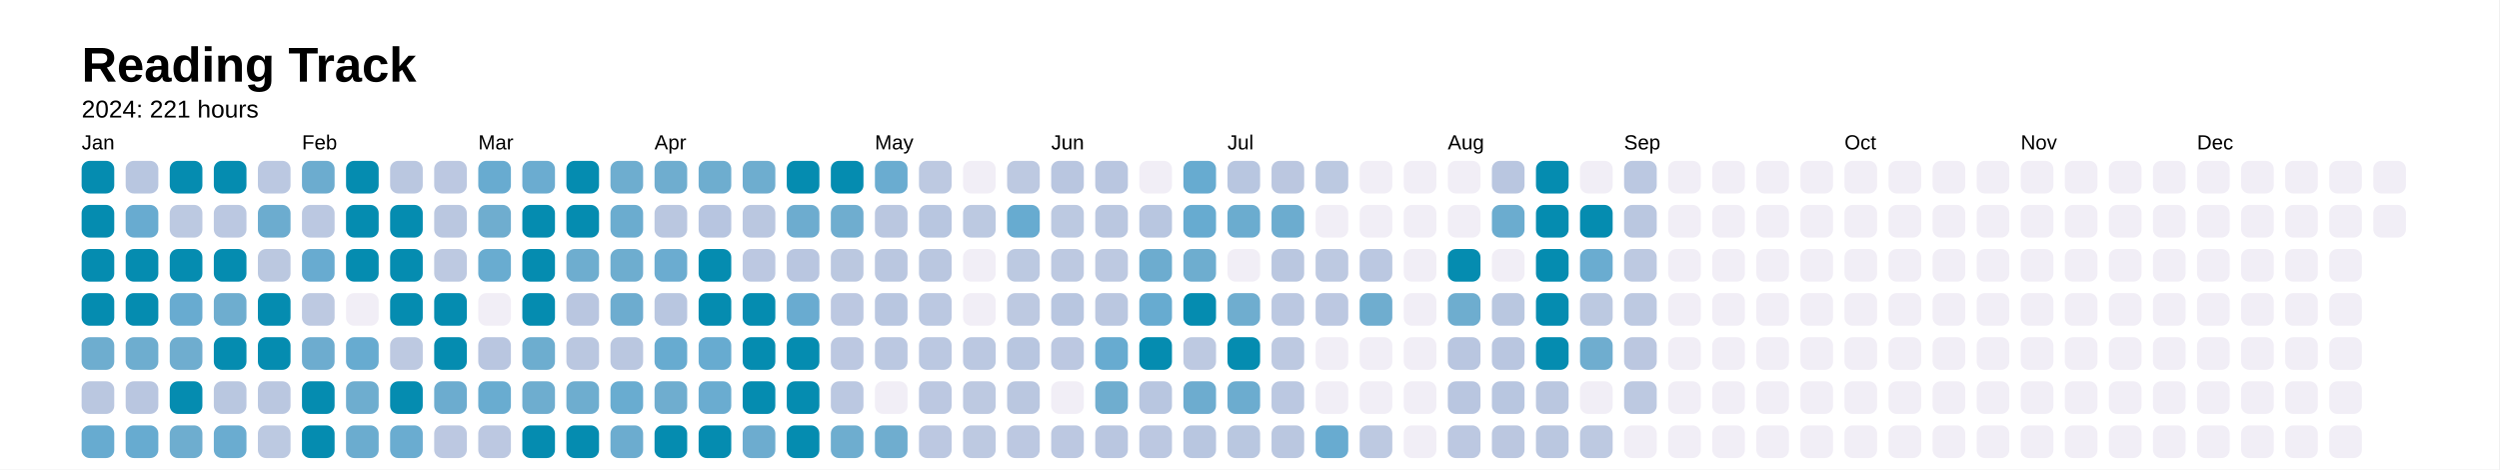
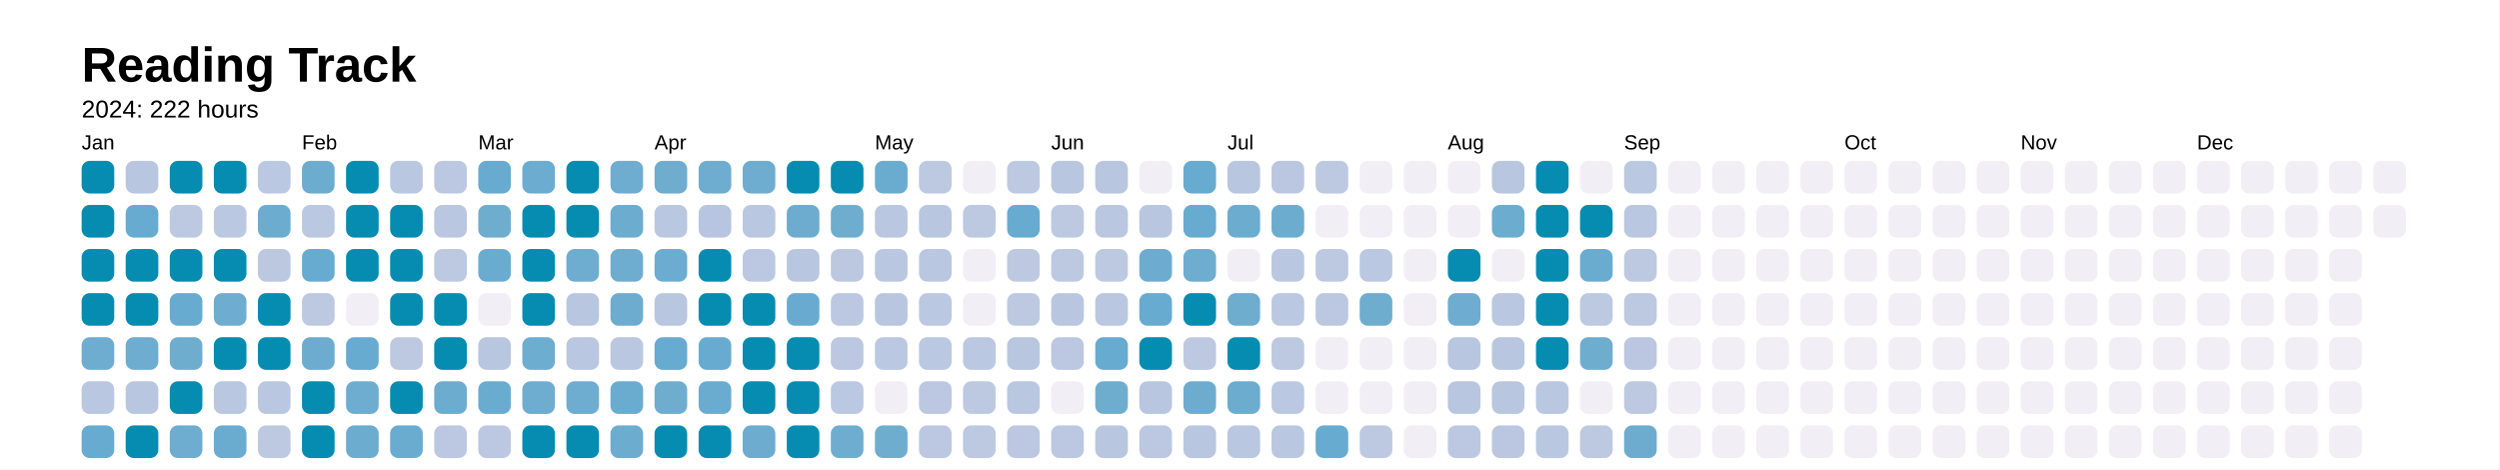
<svg xmlns="http://www.w3.org/2000/svg" baseProfile="full" height="57.5mm" version="1.1" viewBox="0,0,306.2,57.5" width="306.2mm">
  <defs />
  <rect fill="#FFFFFF" height="57.5" width="306.2" x="0" y="0" />
  <text fill="#000000" style="font-size:6px; font-family:Arial; font-weight:bold;" x="10" y="10">Reading Track</text>
-   <text fill="#000000" style="font-size:3px; font-family:Arial;" x="10" y="14.4">2024: 221 hours</text>
+   <text fill="#000000" style="font-size:3px; font-family:Arial;" x="10" y="14.4">2024: 222 hours</text>
  <text fill="#000000" style="font-size:2.5px; font-family:Arial" x="10" y="18.3">Jan</text>
  <rect fill="#058cb0" height="4" rx="1" ry="1" width="4" x="10" y="19.7" />
  <rect fill="#058cb0" height="4" rx="1" ry="1" width="4" x="10" y="25.1" />
  <rect fill="#058cb0" height="4" rx="1" ry="1" width="4" x="10" y="30.5" />
  <rect fill="#058cb0" height="4" rx="1" ry="1" width="4" x="10" y="35.9" />
  <rect fill="#6eadcf" height="4" rx="1" ry="1" width="4" x="10" y="41.3" />
  <rect fill="#bac7e0" height="4" rx="1" ry="1" width="4" x="10" y="46.7" />
  <rect fill="#67abd0" height="4" rx="1" ry="1" width="4" x="10" y="52.1" />
  <rect fill="#b8c6e0" height="4" rx="1" ry="1" width="4" x="15.4" y="19.7" />
  <rect fill="#68abd0" height="4" rx="1" ry="1" width="4" x="15.4" y="25.1" />
  <rect fill="#058cb0" height="4" rx="1" ry="1" width="4" x="15.4" y="30.5" />
  <rect fill="#058cb0" height="4" rx="1" ry="1" width="4" x="15.4" y="35.9" />
  <rect fill="#6eadcf" height="4" rx="1" ry="1" width="4" x="15.4" y="41.3" />
  <rect fill="#b9c6e0" height="4" rx="1" ry="1" width="4" x="15.4" y="46.7" />
-   <rect fill="#67abd0" height="4" rx="1" ry="1" width="4" x="15.4" y="52.1" />
+   <rect fill="#058cb0" height="4" rx="1" ry="1" width="4" x="15.4" y="52.1" />
  <rect fill="#058cb0" height="4" rx="1" ry="1" width="4" x="20.8" y="19.7" />
  <rect fill="#bcc9e1" height="4" rx="1" ry="1" width="4" x="20.8" y="25.1" />
  <rect fill="#058cb0" height="4" rx="1" ry="1" width="4" x="20.8" y="30.5" />
  <rect fill="#68abd0" height="4" rx="1" ry="1" width="4" x="20.8" y="35.9" />
  <rect fill="#6fadcf" height="4" rx="1" ry="1" width="4" x="20.8" y="41.3" />
  <rect fill="#058cb0" height="4" rx="1" ry="1" width="4" x="20.8" y="46.7" />
  <rect fill="#6eadcf" height="4" rx="1" ry="1" width="4" x="20.8" y="52.1" />
  <rect fill="#058cb0" height="4" rx="1" ry="1" width="4" x="26.2" y="19.7" />
  <rect fill="#bbc8e1" height="4" rx="1" ry="1" width="4" x="26.2" y="25.1" />
  <rect fill="#058cb0" height="4" rx="1" ry="1" width="4" x="26.2" y="30.5" />
  <rect fill="#6eadcf" height="4" rx="1" ry="1" width="4" x="26.2" y="35.9" />
  <rect fill="#058cb0" height="4" rx="1" ry="1" width="4" x="26.2" y="41.3" />
  <rect fill="#b9c7e0" height="4" rx="1" ry="1" width="4" x="26.2" y="46.7" />
  <rect fill="#6aacd0" height="4" rx="1" ry="1" width="4" x="26.2" y="52.1" />
  <rect fill="#bbc8e1" height="4" rx="1" ry="1" width="4" x="31.6" y="19.7" />
  <rect fill="#6caccf" height="4" rx="1" ry="1" width="4" x="31.6" y="25.1" />
  <rect fill="#bbc8e0" height="4" rx="1" ry="1" width="4" x="31.6" y="30.5" />
  <rect fill="#058cb0" height="4" rx="1" ry="1" width="4" x="31.6" y="35.9" />
  <rect fill="#058cb0" height="4" rx="1" ry="1" width="4" x="31.6" y="41.3" />
  <rect fill="#bac7e0" height="4" rx="1" ry="1" width="4" x="31.6" y="46.7" />
  <rect fill="#bcc9e1" height="4" rx="1" ry="1" width="4" x="31.6" y="52.1" />
  <text fill="#000000" style="font-size:2.5px; font-family:Arial" x="37.0" y="18.3">Feb</text>
  <rect fill="#6caccf" height="4" rx="1" ry="1" width="4" x="37.0" y="19.7" />
  <rect fill="#bbc8e1" height="4" rx="1" ry="1" width="4" x="37.0" y="25.1" />
  <rect fill="#68abd0" height="4" rx="1" ry="1" width="4" x="37.0" y="30.5" />
  <rect fill="#bdc9e1" height="4" rx="1" ry="1" width="4" x="37.0" y="35.9" />
  <rect fill="#6daccf" height="4" rx="1" ry="1" width="4" x="37.0" y="41.3" />
  <rect fill="#058cb0" height="4" rx="1" ry="1" width="4" x="37.0" y="46.7" />
  <rect fill="#058cb0" height="4" rx="1" ry="1" width="4" x="37.0" y="52.1" />
  <rect fill="#058cb0" height="4" rx="1" ry="1" width="4" x="42.4" y="19.7" />
  <rect fill="#058cb0" height="4" rx="1" ry="1" width="4" x="42.4" y="25.1" />
  <rect fill="#058cb0" height="4" rx="1" ry="1" width="4" x="42.4" y="30.5" />
  <rect fill="#f1eef6" height="4" rx="1" ry="1" width="4" x="42.4" y="35.9" />
  <rect fill="#67abd0" height="4" rx="1" ry="1" width="4" x="42.4" y="41.3" />
  <rect fill="#6eadcf" height="4" rx="1" ry="1" width="4" x="42.4" y="46.7" />
  <rect fill="#6baccf" height="4" rx="1" ry="1" width="4" x="42.4" y="52.1" />
  <rect fill="#bac7e0" height="4" rx="1" ry="1" width="4" x="47.8" y="19.7" />
  <rect fill="#058cb0" height="4" rx="1" ry="1" width="4" x="47.8" y="25.1" />
  <rect fill="#058cb0" height="4" rx="1" ry="1" width="4" x="47.8" y="30.5" />
  <rect fill="#058cb0" height="4" rx="1" ry="1" width="4" x="47.8" y="35.9" />
  <rect fill="#bdc9e1" height="4" rx="1" ry="1" width="4" x="47.8" y="41.3" />
  <rect fill="#058cb0" height="4" rx="1" ry="1" width="4" x="47.8" y="46.7" />
  <rect fill="#6aacd0" height="4" rx="1" ry="1" width="4" x="47.8" y="52.1" />
  <rect fill="#bcc8e1" height="4" rx="1" ry="1" width="4" x="53.2" y="19.7" />
  <rect fill="#bac7e0" height="4" rx="1" ry="1" width="4" x="53.2" y="25.1" />
  <rect fill="#bdc9e1" height="4" rx="1" ry="1" width="4" x="53.2" y="30.5" />
  <rect fill="#058cb0" height="4" rx="1" ry="1" width="4" x="53.2" y="35.9" />
  <rect fill="#058cb0" height="4" rx="1" ry="1" width="4" x="53.2" y="41.3" />
  <rect fill="#6caccf" height="4" rx="1" ry="1" width="4" x="53.2" y="46.7" />
  <rect fill="#bcc8e1" height="4" rx="1" ry="1" width="4" x="53.2" y="52.1" />
  <text fill="#000000" style="font-size:2.5px; font-family:Arial" x="58.6" y="18.3">Mar</text>
  <rect fill="#68abd0" height="4" rx="1" ry="1" width="4" x="58.6" y="19.7" />
  <rect fill="#6fadcf" height="4" rx="1" ry="1" width="4" x="58.6" y="25.1" />
  <rect fill="#69acd0" height="4" rx="1" ry="1" width="4" x="58.6" y="30.5" />
  <rect fill="#f1eef6" height="4" rx="1" ry="1" width="4" x="58.6" y="35.9" />
  <rect fill="#b9c6e0" height="4" rx="1" ry="1" width="4" x="58.6" y="41.3" />
  <rect fill="#69acd0" height="4" rx="1" ry="1" width="4" x="58.6" y="46.7" />
  <rect fill="#bcc8e1" height="4" rx="1" ry="1" width="4" x="58.6" y="52.1" />
  <rect fill="#6bacd0" height="4" rx="1" ry="1" width="4" x="64" y="19.7" />
  <rect fill="#058cb0" height="4" rx="1" ry="1" width="4" x="64" y="25.1" />
  <rect fill="#058cb0" height="4" rx="1" ry="1" width="4" x="64" y="30.5" />
  <rect fill="#058cb0" height="4" rx="1" ry="1" width="4" x="64" y="35.9" />
  <rect fill="#6dadcf" height="4" rx="1" ry="1" width="4" x="64" y="41.3" />
  <rect fill="#6eadcf" height="4" rx="1" ry="1" width="4" x="64" y="46.7" />
  <rect fill="#058cb0" height="4" rx="1" ry="1" width="4" x="64" y="52.1" />
  <rect fill="#058cb0" height="4" rx="1" ry="1" width="4" x="69.4" y="19.7" />
  <rect fill="#058cb0" height="4" rx="1" ry="1" width="4" x="69.4" y="25.1" />
  <rect fill="#6eadcf" height="4" rx="1" ry="1" width="4" x="69.4" y="30.5" />
  <rect fill="#b9c6e0" height="4" rx="1" ry="1" width="4" x="69.4" y="35.9" />
  <rect fill="#bac7e0" height="4" rx="1" ry="1" width="4" x="69.4" y="41.3" />
  <rect fill="#6eadcf" height="4" rx="1" ry="1" width="4" x="69.4" y="46.7" />
  <rect fill="#058cb0" height="4" rx="1" ry="1" width="4" x="69.4" y="52.1" />
  <rect fill="#6eadcf" height="4" rx="1" ry="1" width="4" x="74.8" y="19.7" />
  <rect fill="#6baccf" height="4" rx="1" ry="1" width="4" x="74.8" y="25.1" />
  <rect fill="#6eadcf" height="4" rx="1" ry="1" width="4" x="74.8" y="30.5" />
  <rect fill="#6daccf" height="4" rx="1" ry="1" width="4" x="74.8" y="35.9" />
  <rect fill="#bac7e0" height="4" rx="1" ry="1" width="4" x="74.8" y="41.3" />
  <rect fill="#69acd0" height="4" rx="1" ry="1" width="4" x="74.8" y="46.7" />
  <rect fill="#6caccf" height="4" rx="1" ry="1" width="4" x="74.8" y="52.1" />
  <text fill="#000000" style="font-size:2.5px; font-family:Arial" x="80.2" y="18.3">Apr</text>
  <rect fill="#6fadcf" height="4" rx="1" ry="1" width="4" x="80.2" y="19.7" />
  <rect fill="#bac7e0" height="4" rx="1" ry="1" width="4" x="80.2" y="25.1" />
  <rect fill="#6bacd0" height="4" rx="1" ry="1" width="4" x="80.2" y="30.5" />
  <rect fill="#b8c6e0" height="4" rx="1" ry="1" width="4" x="80.2" y="35.9" />
  <rect fill="#67abd0" height="4" rx="1" ry="1" width="4" x="80.2" y="41.3" />
  <rect fill="#6fadcf" height="4" rx="1" ry="1" width="4" x="80.2" y="46.7" />
  <rect fill="#058cb0" height="4" rx="1" ry="1" width="4" x="80.2" y="52.1" />
  <rect fill="#6eadcf" height="4" rx="1" ry="1" width="4" x="85.6" y="19.7" />
  <rect fill="#b7c5e0" height="4" rx="1" ry="1" width="4" x="85.6" y="25.1" />
  <rect fill="#058cb0" height="4" rx="1" ry="1" width="4" x="85.6" y="30.5" />
  <rect fill="#058cb0" height="4" rx="1" ry="1" width="4" x="85.6" y="35.9" />
  <rect fill="#67abd0" height="4" rx="1" ry="1" width="4" x="85.6" y="41.3" />
  <rect fill="#6aacd0" height="4" rx="1" ry="1" width="4" x="85.6" y="46.7" />
  <rect fill="#058cb0" height="4" rx="1" ry="1" width="4" x="85.6" y="52.1" />
  <rect fill="#6eadcf" height="4" rx="1" ry="1" width="4" x="91" y="19.7" />
  <rect fill="#bac7e0" height="4" rx="1" ry="1" width="4" x="91" y="25.1" />
  <rect fill="#bcc8e1" height="4" rx="1" ry="1" width="4" x="91" y="30.5" />
  <rect fill="#058cb0" height="4" rx="1" ry="1" width="4" x="91" y="35.9" />
  <rect fill="#058cb0" height="4" rx="1" ry="1" width="4" x="91" y="41.3" />
  <rect fill="#058cb0" height="4" rx="1" ry="1" width="4" x="91" y="46.7" />
  <rect fill="#6daccf" height="4" rx="1" ry="1" width="4" x="91" y="52.1" />
  <rect fill="#058cb0" height="4" rx="1" ry="1" width="4" x="96.4" y="19.7" />
  <rect fill="#6daccf" height="4" rx="1" ry="1" width="4" x="96.4" y="25.1" />
  <rect fill="#b9c6e0" height="4" rx="1" ry="1" width="4" x="96.4" y="30.5" />
  <rect fill="#69abd0" height="4" rx="1" ry="1" width="4" x="96.4" y="35.9" />
  <rect fill="#058cb0" height="4" rx="1" ry="1" width="4" x="96.4" y="41.3" />
  <rect fill="#058cb0" height="4" rx="1" ry="1" width="4" x="96.4" y="46.7" />
  <rect fill="#058cb0" height="4" rx="1" ry="1" width="4" x="96.4" y="52.1" />
  <rect fill="#058cb0" height="4" rx="1" ry="1" width="4" x="101.8" y="19.7" />
  <rect fill="#6fadcf" height="4" rx="1" ry="1" width="4" x="101.8" y="25.1" />
  <rect fill="#bbc8e0" height="4" rx="1" ry="1" width="4" x="101.8" y="30.5" />
  <rect fill="#bcc8e1" height="4" rx="1" ry="1" width="4" x="101.8" y="35.9" />
  <rect fill="#bcc8e1" height="4" rx="1" ry="1" width="4" x="101.8" y="41.3" />
  <rect fill="#bbc8e1" height="4" rx="1" ry="1" width="4" x="101.8" y="46.7" />
  <rect fill="#6eadcf" height="4" rx="1" ry="1" width="4" x="101.8" y="52.1" />
  <text fill="#000000" style="font-size:2.5px; font-family:Arial" x="107.2" y="18.3">May</text>
  <rect fill="#6aacd0" height="4" rx="1" ry="1" width="4" x="107.2" y="19.7" />
  <rect fill="#bac7e0" height="4" rx="1" ry="1" width="4" x="107.2" y="25.1" />
  <rect fill="#bac7e0" height="4" rx="1" ry="1" width="4" x="107.2" y="30.5" />
  <rect fill="#b8c6e0" height="4" rx="1" ry="1" width="4" x="107.2" y="35.9" />
  <rect fill="#bbc8e1" height="4" rx="1" ry="1" width="4" x="107.2" y="41.3" />
  <rect fill="#f1eef6" height="4" rx="1" ry="1" width="4" x="107.2" y="46.7" />
  <rect fill="#6fadcf" height="4" rx="1" ry="1" width="4" x="107.2" y="52.1" />
  <rect fill="#bdc9e1" height="4" rx="1" ry="1" width="4" x="112.6" y="19.7" />
  <rect fill="#b8c6e0" height="4" rx="1" ry="1" width="4" x="112.6" y="25.1" />
  <rect fill="#bac7e0" height="4" rx="1" ry="1" width="4" x="112.6" y="30.5" />
  <rect fill="#bbc8e1" height="4" rx="1" ry="1" width="4" x="112.6" y="35.9" />
  <rect fill="#bbc8e1" height="4" rx="1" ry="1" width="4" x="112.6" y="41.3" />
  <rect fill="#bcc8e1" height="4" rx="1" ry="1" width="4" x="112.6" y="46.7" />
  <rect fill="#bcc8e1" height="4" rx="1" ry="1" width="4" x="112.6" y="52.1" />
  <rect fill="#f1eef6" height="4" rx="1" ry="1" width="4" x="118" y="19.7" />
  <rect fill="#bcc9e1" height="4" rx="1" ry="1" width="4" x="118" y="25.1" />
  <rect fill="#f1eef6" height="4" rx="1" ry="1" width="4" x="118" y="30.5" />
  <rect fill="#f1eef6" height="4" rx="1" ry="1" width="4" x="118" y="35.9" />
  <rect fill="#bbc8e1" height="4" rx="1" ry="1" width="4" x="118" y="41.3" />
  <rect fill="#bdc9e1" height="4" rx="1" ry="1" width="4" x="118" y="46.7" />
  <rect fill="#bdc9e1" height="4" rx="1" ry="1" width="4" x="118" y="52.1" />
  <rect fill="#bdc9e1" height="4" rx="1" ry="1" width="4" x="123.4" y="19.7" />
  <rect fill="#67abd0" height="4" rx="1" ry="1" width="4" x="123.4" y="25.1" />
  <rect fill="#bcc9e1" height="4" rx="1" ry="1" width="4" x="123.4" y="30.5" />
  <rect fill="#bdc9e1" height="4" rx="1" ry="1" width="4" x="123.4" y="35.9" />
  <rect fill="#b8c6e0" height="4" rx="1" ry="1" width="4" x="123.4" y="41.3" />
  <rect fill="#bac7e0" height="4" rx="1" ry="1" width="4" x="123.4" y="46.7" />
  <rect fill="#bcc8e1" height="4" rx="1" ry="1" width="4" x="123.4" y="52.1" />
  <text fill="#000000" style="font-size:2.5px; font-family:Arial" x="128.8" y="18.3">Jun</text>
  <rect fill="#b9c6e0" height="4" rx="1" ry="1" width="4" x="128.8" y="19.7" />
  <rect fill="#bcc9e1" height="4" rx="1" ry="1" width="4" x="128.8" y="25.1" />
  <rect fill="#bdc9e1" height="4" rx="1" ry="1" width="4" x="128.8" y="30.5" />
  <rect fill="#b8c6e0" height="4" rx="1" ry="1" width="4" x="128.8" y="35.9" />
  <rect fill="#bcc8e1" height="4" rx="1" ry="1" width="4" x="128.8" y="41.3" />
  <rect fill="#f1eef6" height="4" rx="1" ry="1" width="4" x="128.8" y="46.7" />
  <rect fill="#bcc8e1" height="4" rx="1" ry="1" width="4" x="128.8" y="52.1" />
  <rect fill="#b9c6e0" height="4" rx="1" ry="1" width="4" x="134.2" y="19.7" />
  <rect fill="#bac7e0" height="4" rx="1" ry="1" width="4" x="134.2" y="25.1" />
  <rect fill="#bdc9e1" height="4" rx="1" ry="1" width="4" x="134.2" y="30.5" />
  <rect fill="#bac7e0" height="4" rx="1" ry="1" width="4" x="134.2" y="35.9" />
  <rect fill="#67abd0" height="4" rx="1" ry="1" width="4" x="134.2" y="41.3" />
  <rect fill="#6fadcf" height="4" rx="1" ry="1" width="4" x="134.2" y="46.7" />
  <rect fill="#b9c6e0" height="4" rx="1" ry="1" width="4" x="134.2" y="52.1" />
  <rect fill="#f1eef6" height="4" rx="1" ry="1" width="4" x="139.6" y="19.7" />
  <rect fill="#b8c6e0" height="4" rx="1" ry="1" width="4" x="139.6" y="25.1" />
  <rect fill="#6daccf" height="4" rx="1" ry="1" width="4" x="139.6" y="30.5" />
  <rect fill="#67abd0" height="4" rx="1" ry="1" width="4" x="139.6" y="35.9" />
  <rect fill="#058cb0" height="4" rx="1" ry="1" width="4" x="139.6" y="41.3" />
  <rect fill="#b8c6e0" height="4" rx="1" ry="1" width="4" x="139.6" y="46.7" />
  <rect fill="#bcc8e1" height="4" rx="1" ry="1" width="4" x="139.6" y="52.1" />
  <rect fill="#67abd0" height="4" rx="1" ry="1" width="4" x="145" y="19.7" />
  <rect fill="#67abd0" height="4" rx="1" ry="1" width="4" x="145" y="25.1" />
  <rect fill="#6eadcf" height="4" rx="1" ry="1" width="4" x="145" y="30.5" />
  <rect fill="#058cb0" height="4" rx="1" ry="1" width="4" x="145" y="35.9" />
  <rect fill="#bdc9e1" height="4" rx="1" ry="1" width="4" x="145" y="41.3" />
  <rect fill="#6daccf" height="4" rx="1" ry="1" width="4" x="145" y="46.7" />
  <rect fill="#b8c6e0" height="4" rx="1" ry="1" width="4" x="145" y="52.1" />
  <text fill="#000000" style="font-size:2.5px; font-family:Arial" x="150.4" y="18.3">Jul</text>
  <rect fill="#b8c6e0" height="4" rx="1" ry="1" width="4" x="150.4" y="19.7" />
  <rect fill="#6baccf" height="4" rx="1" ry="1" width="4" x="150.4" y="25.1" />
  <rect fill="#f1eef6" height="4" rx="1" ry="1" width="4" x="150.4" y="30.5" />
  <rect fill="#6fadcf" height="4" rx="1" ry="1" width="4" x="150.4" y="35.9" />
  <rect fill="#058cb0" height="4" rx="1" ry="1" width="4" x="150.4" y="41.3" />
  <rect fill="#6caccf" height="4" rx="1" ry="1" width="4" x="150.4" y="46.7" />
  <rect fill="#b9c7e0" height="4" rx="1" ry="1" width="4" x="150.4" y="52.1" />
  <rect fill="#bbc7e0" height="4" rx="1" ry="1" width="4" x="155.8" y="19.7" />
  <rect fill="#6caccf" height="4" rx="1" ry="1" width="4" x="155.8" y="25.1" />
  <rect fill="#bac7e0" height="4" rx="1" ry="1" width="4" x="155.8" y="30.5" />
  <rect fill="#bbc8e1" height="4" rx="1" ry="1" width="4" x="155.8" y="35.9" />
  <rect fill="#bdc9e1" height="4" rx="1" ry="1" width="4" x="155.8" y="41.3" />
  <rect fill="#bbc8e1" height="4" rx="1" ry="1" width="4" x="155.8" y="46.7" />
  <rect fill="#bac7e0" height="4" rx="1" ry="1" width="4" x="155.8" y="52.1" />
  <rect fill="#bcc9e1" height="4" rx="1" ry="1" width="4" x="161.2" y="19.7" />
  <rect fill="#f1eef6" height="4" rx="1" ry="1" width="4" x="161.2" y="25.1" />
  <rect fill="#bdc9e1" height="4" rx="1" ry="1" width="4" x="161.2" y="30.5" />
  <rect fill="#bcc8e1" height="4" rx="1" ry="1" width="4" x="161.2" y="35.9" />
  <rect fill="#f1eef6" height="4" rx="1" ry="1" width="4" x="161.2" y="41.3" />
  <rect fill="#f1eef6" height="4" rx="1" ry="1" width="4" x="161.2" y="46.7" />
  <rect fill="#68abd0" height="4" rx="1" ry="1" width="4" x="161.2" y="52.1" />
  <rect fill="#f1eef6" height="4" rx="1" ry="1" width="4" x="166.6" y="19.7" />
  <rect fill="#f1eef6" height="4" rx="1" ry="1" width="4" x="166.6" y="25.1" />
  <rect fill="#bbc8e1" height="4" rx="1" ry="1" width="4" x="166.6" y="30.5" />
  <rect fill="#6fadcf" height="4" rx="1" ry="1" width="4" x="166.6" y="35.9" />
  <rect fill="#f1eef6" height="4" rx="1" ry="1" width="4" x="166.6" y="41.3" />
  <rect fill="#f1eef6" height="4" rx="1" ry="1" width="4" x="166.6" y="46.7" />
  <rect fill="#bdc9e1" height="4" rx="1" ry="1" width="4" x="166.6" y="52.1" />
  <rect fill="#f1eef6" height="4" rx="1" ry="1" width="4" x="172" y="19.7" />
  <rect fill="#f1eef6" height="4" rx="1" ry="1" width="4" x="172" y="25.1" />
  <rect fill="#f1eef6" height="4" rx="1" ry="1" width="4" x="172" y="30.5" />
  <rect fill="#f1eef6" height="4" rx="1" ry="1" width="4" x="172" y="35.9" />
  <rect fill="#f1eef6" height="4" rx="1" ry="1" width="4" x="172" y="41.3" />
  <rect fill="#f1eef6" height="4" rx="1" ry="1" width="4" x="172" y="46.7" />
  <rect fill="#f1eef6" height="4" rx="1" ry="1" width="4" x="172" y="52.1" />
  <text fill="#000000" style="font-size:2.5px; font-family:Arial" x="177.4" y="18.3">Aug</text>
  <rect fill="#f1eef6" height="4" rx="1" ry="1" width="4" x="177.4" y="19.7" />
  <rect fill="#f1eef6" height="4" rx="1" ry="1" width="4" x="177.4" y="25.1" />
  <rect fill="#058cb0" height="4" rx="1" ry="1" width="4" x="177.4" y="30.5" />
  <rect fill="#6eadcf" height="4" rx="1" ry="1" width="4" x="177.4" y="35.9" />
  <rect fill="#b9c6e0" height="4" rx="1" ry="1" width="4" x="177.4" y="41.3" />
  <rect fill="#b9c6e0" height="4" rx="1" ry="1" width="4" x="177.4" y="46.7" />
  <rect fill="#bcc8e1" height="4" rx="1" ry="1" width="4" x="177.4" y="52.1" />
  <rect fill="#b9c6e0" height="4" rx="1" ry="1" width="4" x="182.8" y="19.7" />
  <rect fill="#6baccf" height="4" rx="1" ry="1" width="4" x="182.8" y="25.1" />
  <rect fill="#f1eef6" height="4" rx="1" ry="1" width="4" x="182.8" y="30.5" />
  <rect fill="#b9c7e0" height="4" rx="1" ry="1" width="4" x="182.8" y="35.9" />
  <rect fill="#b9c6e0" height="4" rx="1" ry="1" width="4" x="182.8" y="41.3" />
  <rect fill="#b8c6e0" height="4" rx="1" ry="1" width="4" x="182.8" y="46.7" />
  <rect fill="#bbc7e0" height="4" rx="1" ry="1" width="4" x="182.8" y="52.1" />
  <rect fill="#058cb0" height="4" rx="1" ry="1" width="4" x="188.2" y="19.7" />
  <rect fill="#058cb0" height="4" rx="1" ry="1" width="4" x="188.2" y="25.1" />
  <rect fill="#058cb0" height="4" rx="1" ry="1" width="4" x="188.2" y="30.5" />
  <rect fill="#058cb0" height="4" rx="1" ry="1" width="4" x="188.2" y="35.9" />
  <rect fill="#058cb0" height="4" rx="1" ry="1" width="4" x="188.2" y="41.3" />
  <rect fill="#bac7e0" height="4" rx="1" ry="1" width="4" x="188.2" y="46.7" />
  <rect fill="#bac7e0" height="4" rx="1" ry="1" width="4" x="188.2" y="52.1" />
  <rect fill="#f1eef6" height="4" rx="1" ry="1" width="4" x="193.6" y="19.7" />
  <rect fill="#058cb0" height="4" rx="1" ry="1" width="4" x="193.6" y="25.1" />
  <rect fill="#6aacd0" height="4" rx="1" ry="1" width="4" x="193.6" y="30.5" />
  <rect fill="#bcc9e1" height="4" rx="1" ry="1" width="4" x="193.6" y="35.9" />
  <rect fill="#6fadcf" height="4" rx="1" ry="1" width="4" x="193.6" y="41.3" />
  <rect fill="#f1eef6" height="4" rx="1" ry="1" width="4" x="193.6" y="46.7" />
  <rect fill="#bdc9e1" height="4" rx="1" ry="1" width="4" x="193.6" y="52.1" />
  <text fill="#000000" style="font-size:2.5px; font-family:Arial" x="199" y="18.3">Sep</text>
  <rect fill="#bbc8e1" height="4" rx="1" ry="1" width="4" x="199" y="19.7" />
  <rect fill="#bac7e0" height="4" rx="1" ry="1" width="4" x="199" y="25.1" />
  <rect fill="#bdc9e1" height="4" rx="1" ry="1" width="4" x="199" y="30.5" />
  <rect fill="#bdc9e1" height="4" rx="1" ry="1" width="4" x="199" y="35.9" />
  <rect fill="#bbc7e0" height="4" rx="1" ry="1" width="4" x="199" y="41.3" />
  <rect fill="#bdc9e1" height="4" rx="1" ry="1" width="4" x="199" y="46.7" />
-   <rect fill="#f1eef6" height="4" rx="1" ry="1" width="4" x="199" y="52.1" />
+   <rect fill="#6daccf" height="4" rx="1" ry="1" width="4" x="199" y="52.1" />
  <rect fill="#f1eef6" height="4" rx="1" ry="1" width="4" x="204.4" y="19.7" />
  <rect fill="#f1eef6" height="4" rx="1" ry="1" width="4" x="204.4" y="25.1" />
  <rect fill="#f1eef6" height="4" rx="1" ry="1" width="4" x="204.4" y="30.5" />
  <rect fill="#f1eef6" height="4" rx="1" ry="1" width="4" x="204.4" y="35.9" />
  <rect fill="#f1eef6" height="4" rx="1" ry="1" width="4" x="204.4" y="41.3" />
  <rect fill="#f1eef6" height="4" rx="1" ry="1" width="4" x="204.4" y="46.7" />
  <rect fill="#f1eef6" height="4" rx="1" ry="1" width="4" x="204.4" y="52.1" />
  <rect fill="#f1eef6" height="4" rx="1" ry="1" width="4" x="209.8" y="19.7" />
  <rect fill="#f1eef6" height="4" rx="1" ry="1" width="4" x="209.8" y="25.1" />
  <rect fill="#f1eef6" height="4" rx="1" ry="1" width="4" x="209.8" y="30.5" />
  <rect fill="#f1eef6" height="4" rx="1" ry="1" width="4" x="209.8" y="35.9" />
  <rect fill="#f1eef6" height="4" rx="1" ry="1" width="4" x="209.8" y="41.3" />
  <rect fill="#f1eef6" height="4" rx="1" ry="1" width="4" x="209.8" y="46.7" />
  <rect fill="#f1eef6" height="4" rx="1" ry="1" width="4" x="209.8" y="52.1" />
  <rect fill="#f1eef6" height="4" rx="1" ry="1" width="4" x="215.2" y="19.7" />
  <rect fill="#f1eef6" height="4" rx="1" ry="1" width="4" x="215.2" y="25.1" />
  <rect fill="#f1eef6" height="4" rx="1" ry="1" width="4" x="215.2" y="30.5" />
  <rect fill="#f1eef6" height="4" rx="1" ry="1" width="4" x="215.2" y="35.9" />
  <rect fill="#f1eef6" height="4" rx="1" ry="1" width="4" x="215.2" y="41.3" />
  <rect fill="#f1eef6" height="4" rx="1" ry="1" width="4" x="215.2" y="46.7" />
  <rect fill="#f1eef6" height="4" rx="1" ry="1" width="4" x="215.2" y="52.1" />
  <rect fill="#f1eef6" height="4" rx="1" ry="1" width="4" x="220.6" y="19.7" />
  <rect fill="#f1eef6" height="4" rx="1" ry="1" width="4" x="220.6" y="25.1" />
  <rect fill="#f1eef6" height="4" rx="1" ry="1" width="4" x="220.6" y="30.5" />
  <rect fill="#f1eef6" height="4" rx="1" ry="1" width="4" x="220.6" y="35.9" />
  <rect fill="#f1eef6" height="4" rx="1" ry="1" width="4" x="220.6" y="41.3" />
  <rect fill="#f1eef6" height="4" rx="1" ry="1" width="4" x="220.6" y="46.7" />
  <rect fill="#f1eef6" height="4" rx="1" ry="1" width="4" x="220.6" y="52.1" />
  <text fill="#000000" style="font-size:2.5px; font-family:Arial" x="226" y="18.3">Oct</text>
  <rect fill="#f1eef6" height="4" rx="1" ry="1" width="4" x="226" y="19.7" />
  <rect fill="#f1eef6" height="4" rx="1" ry="1" width="4" x="226" y="25.1" />
  <rect fill="#f1eef6" height="4" rx="1" ry="1" width="4" x="226" y="30.5" />
  <rect fill="#f1eef6" height="4" rx="1" ry="1" width="4" x="226" y="35.9" />
  <rect fill="#f1eef6" height="4" rx="1" ry="1" width="4" x="226" y="41.3" />
  <rect fill="#f1eef6" height="4" rx="1" ry="1" width="4" x="226" y="46.7" />
  <rect fill="#f1eef6" height="4" rx="1" ry="1" width="4" x="226" y="52.1" />
  <rect fill="#f1eef6" height="4" rx="1" ry="1" width="4" x="231.4" y="19.7" />
  <rect fill="#f1eef6" height="4" rx="1" ry="1" width="4" x="231.4" y="25.1" />
  <rect fill="#f1eef6" height="4" rx="1" ry="1" width="4" x="231.4" y="30.5" />
  <rect fill="#f1eef6" height="4" rx="1" ry="1" width="4" x="231.4" y="35.9" />
  <rect fill="#f1eef6" height="4" rx="1" ry="1" width="4" x="231.4" y="41.3" />
  <rect fill="#f1eef6" height="4" rx="1" ry="1" width="4" x="231.4" y="46.7" />
  <rect fill="#f1eef6" height="4" rx="1" ry="1" width="4" x="231.4" y="52.1" />
  <rect fill="#f1eef6" height="4" rx="1" ry="1" width="4" x="236.8" y="19.7" />
  <rect fill="#f1eef6" height="4" rx="1" ry="1" width="4" x="236.8" y="25.1" />
  <rect fill="#f1eef6" height="4" rx="1" ry="1" width="4" x="236.8" y="30.5" />
  <rect fill="#f1eef6" height="4" rx="1" ry="1" width="4" x="236.8" y="35.9" />
  <rect fill="#f1eef6" height="4" rx="1" ry="1" width="4" x="236.8" y="41.3" />
  <rect fill="#f1eef6" height="4" rx="1" ry="1" width="4" x="236.8" y="46.7" />
  <rect fill="#f1eef6" height="4" rx="1" ry="1" width="4" x="236.8" y="52.1" />
  <rect fill="#f1eef6" height="4" rx="1" ry="1" width="4" x="242.2" y="19.7" />
  <rect fill="#f1eef6" height="4" rx="1" ry="1" width="4" x="242.2" y="25.1" />
  <rect fill="#f1eef6" height="4" rx="1" ry="1" width="4" x="242.2" y="30.5" />
  <rect fill="#f1eef6" height="4" rx="1" ry="1" width="4" x="242.2" y="35.9" />
  <rect fill="#f1eef6" height="4" rx="1" ry="1" width="4" x="242.2" y="41.3" />
  <rect fill="#f1eef6" height="4" rx="1" ry="1" width="4" x="242.2" y="46.7" />
  <rect fill="#f1eef6" height="4" rx="1" ry="1" width="4" x="242.2" y="52.1" />
  <text fill="#000000" style="font-size:2.5px; font-family:Arial" x="247.6" y="18.3">Nov</text>
  <rect fill="#f1eef6" height="4" rx="1" ry="1" width="4" x="247.6" y="19.7" />
  <rect fill="#f1eef6" height="4" rx="1" ry="1" width="4" x="247.6" y="25.1" />
  <rect fill="#f1eef6" height="4" rx="1" ry="1" width="4" x="247.6" y="30.5" />
  <rect fill="#f1eef6" height="4" rx="1" ry="1" width="4" x="247.6" y="35.9" />
  <rect fill="#f1eef6" height="4" rx="1" ry="1" width="4" x="247.6" y="41.3" />
  <rect fill="#f1eef6" height="4" rx="1" ry="1" width="4" x="247.6" y="46.7" />
  <rect fill="#f1eef6" height="4" rx="1" ry="1" width="4" x="247.6" y="52.1" />
  <rect fill="#f1eef6" height="4" rx="1" ry="1" width="4" x="253" y="19.7" />
  <rect fill="#f1eef6" height="4" rx="1" ry="1" width="4" x="253" y="25.1" />
  <rect fill="#f1eef6" height="4" rx="1" ry="1" width="4" x="253" y="30.5" />
  <rect fill="#f1eef6" height="4" rx="1" ry="1" width="4" x="253" y="35.9" />
  <rect fill="#f1eef6" height="4" rx="1" ry="1" width="4" x="253" y="41.3" />
  <rect fill="#f1eef6" height="4" rx="1" ry="1" width="4" x="253" y="46.7" />
  <rect fill="#f1eef6" height="4" rx="1" ry="1" width="4" x="253" y="52.1" />
  <rect fill="#f1eef6" height="4" rx="1" ry="1" width="4" x="258.4" y="19.7" />
  <rect fill="#f1eef6" height="4" rx="1" ry="1" width="4" x="258.4" y="25.1" />
  <rect fill="#f1eef6" height="4" rx="1" ry="1" width="4" x="258.4" y="30.5" />
  <rect fill="#f1eef6" height="4" rx="1" ry="1" width="4" x="258.4" y="35.9" />
  <rect fill="#f1eef6" height="4" rx="1" ry="1" width="4" x="258.4" y="41.3" />
  <rect fill="#f1eef6" height="4" rx="1" ry="1" width="4" x="258.4" y="46.7" />
  <rect fill="#f1eef6" height="4" rx="1" ry="1" width="4" x="258.4" y="52.1" />
  <rect fill="#f1eef6" height="4" rx="1" ry="1" width="4" x="263.8" y="19.7" />
  <rect fill="#f1eef6" height="4" rx="1" ry="1" width="4" x="263.8" y="25.1" />
  <rect fill="#f1eef6" height="4" rx="1" ry="1" width="4" x="263.8" y="30.5" />
  <rect fill="#f1eef6" height="4" rx="1" ry="1" width="4" x="263.8" y="35.9" />
  <rect fill="#f1eef6" height="4" rx="1" ry="1" width="4" x="263.8" y="41.3" />
  <rect fill="#f1eef6" height="4" rx="1" ry="1" width="4" x="263.8" y="46.7" />
  <rect fill="#f1eef6" height="4" rx="1" ry="1" width="4" x="263.8" y="52.1" />
  <text fill="#000000" style="font-size:2.5px; font-family:Arial" x="269.2" y="18.3">Dec</text>
  <rect fill="#f1eef6" height="4" rx="1" ry="1" width="4" x="269.2" y="19.7" />
  <rect fill="#f1eef6" height="4" rx="1" ry="1" width="4" x="269.2" y="25.1" />
  <rect fill="#f1eef6" height="4" rx="1" ry="1" width="4" x="269.2" y="30.5" />
  <rect fill="#f1eef6" height="4" rx="1" ry="1" width="4" x="269.2" y="35.9" />
  <rect fill="#f1eef6" height="4" rx="1" ry="1" width="4" x="269.2" y="41.3" />
  <rect fill="#f1eef6" height="4" rx="1" ry="1" width="4" x="269.2" y="46.7" />
  <rect fill="#f1eef6" height="4" rx="1" ry="1" width="4" x="269.2" y="52.1" />
  <rect fill="#f1eef6" height="4" rx="1" ry="1" width="4" x="274.6" y="19.7" />
  <rect fill="#f1eef6" height="4" rx="1" ry="1" width="4" x="274.6" y="25.1" />
  <rect fill="#f1eef6" height="4" rx="1" ry="1" width="4" x="274.6" y="30.5" />
  <rect fill="#f1eef6" height="4" rx="1" ry="1" width="4" x="274.6" y="35.9" />
  <rect fill="#f1eef6" height="4" rx="1" ry="1" width="4" x="274.6" y="41.3" />
  <rect fill="#f1eef6" height="4" rx="1" ry="1" width="4" x="274.6" y="46.7" />
  <rect fill="#f1eef6" height="4" rx="1" ry="1" width="4" x="274.6" y="52.1" />
  <rect fill="#f1eef6" height="4" rx="1" ry="1" width="4" x="280" y="19.7" />
  <rect fill="#f1eef6" height="4" rx="1" ry="1" width="4" x="280" y="25.1" />
  <rect fill="#f1eef6" height="4" rx="1" ry="1" width="4" x="280" y="30.5" />
  <rect fill="#f1eef6" height="4" rx="1" ry="1" width="4" x="280" y="35.9" />
  <rect fill="#f1eef6" height="4" rx="1" ry="1" width="4" x="280" y="41.3" />
  <rect fill="#f1eef6" height="4" rx="1" ry="1" width="4" x="280" y="46.7" />
  <rect fill="#f1eef6" height="4" rx="1" ry="1" width="4" x="280" y="52.1" />
  <rect fill="#f1eef6" height="4" rx="1" ry="1" width="4" x="285.4" y="19.7" />
  <rect fill="#f1eef6" height="4" rx="1" ry="1" width="4" x="285.4" y="25.1" />
  <rect fill="#f1eef6" height="4" rx="1" ry="1" width="4" x="285.4" y="30.5" />
  <rect fill="#f1eef6" height="4" rx="1" ry="1" width="4" x="285.4" y="35.9" />
  <rect fill="#f1eef6" height="4" rx="1" ry="1" width="4" x="285.4" y="41.3" />
  <rect fill="#f1eef6" height="4" rx="1" ry="1" width="4" x="285.4" y="46.7" />
  <rect fill="#f1eef6" height="4" rx="1" ry="1" width="4" x="285.4" y="52.1" />
  <rect fill="#f1eef6" height="4" rx="1" ry="1" width="4" x="290.8" y="19.7" />
  <rect fill="#f1eef6" height="4" rx="1" ry="1" width="4" x="290.8" y="25.1" />
</svg>
